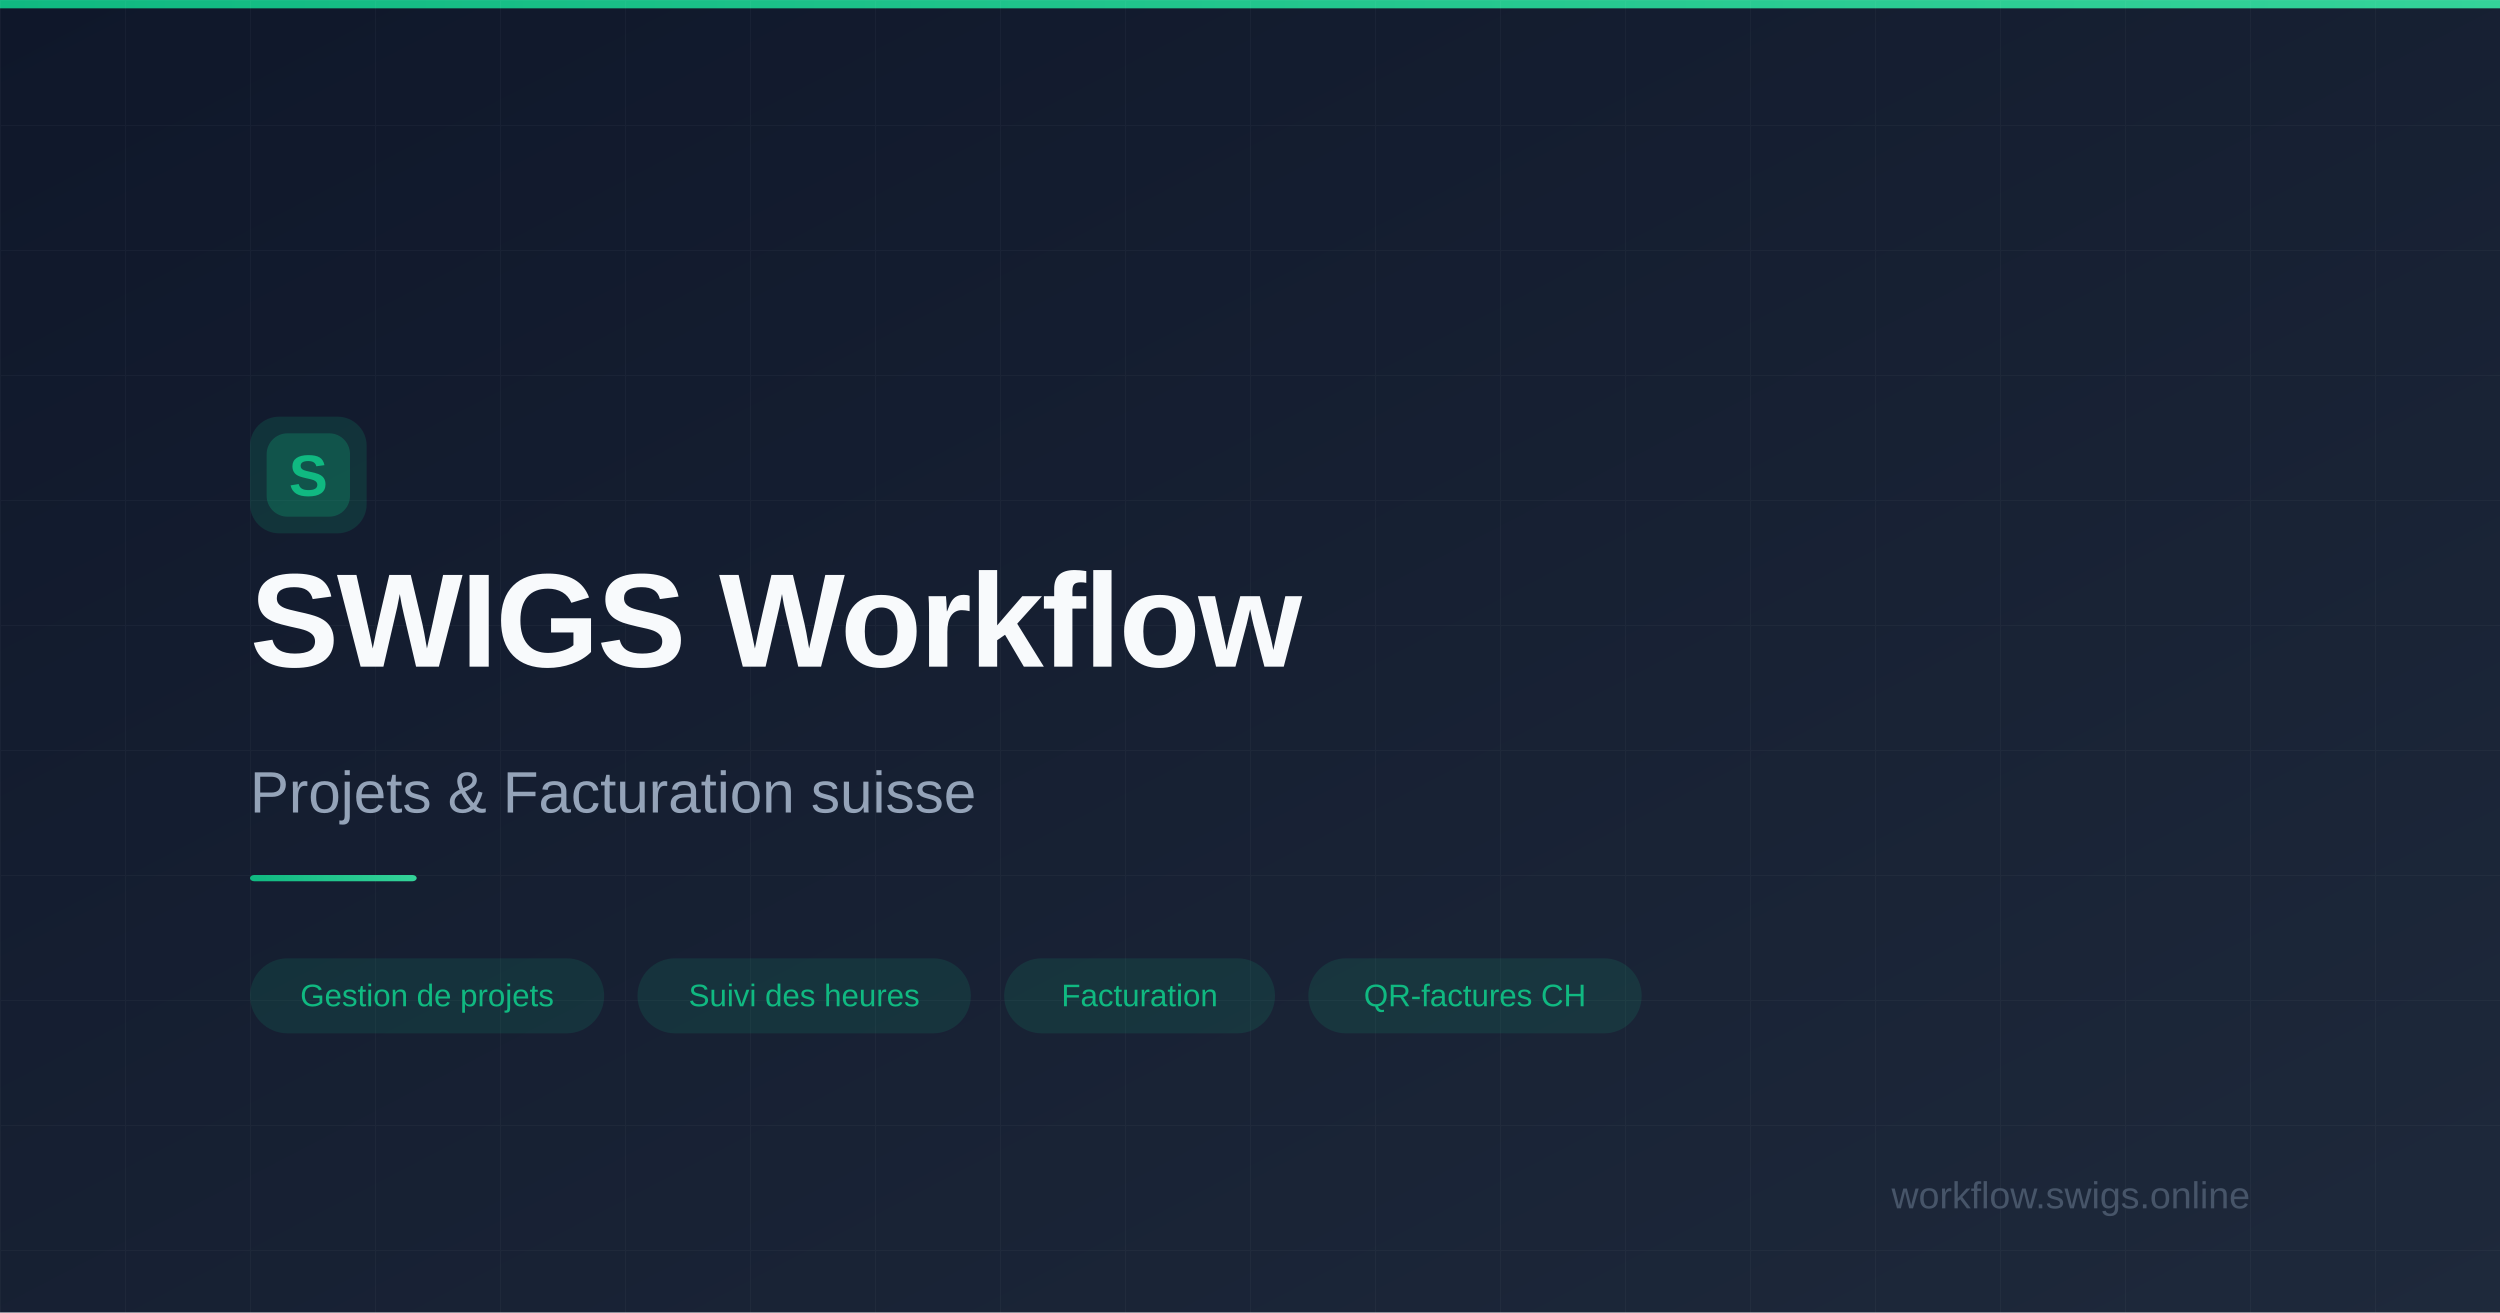
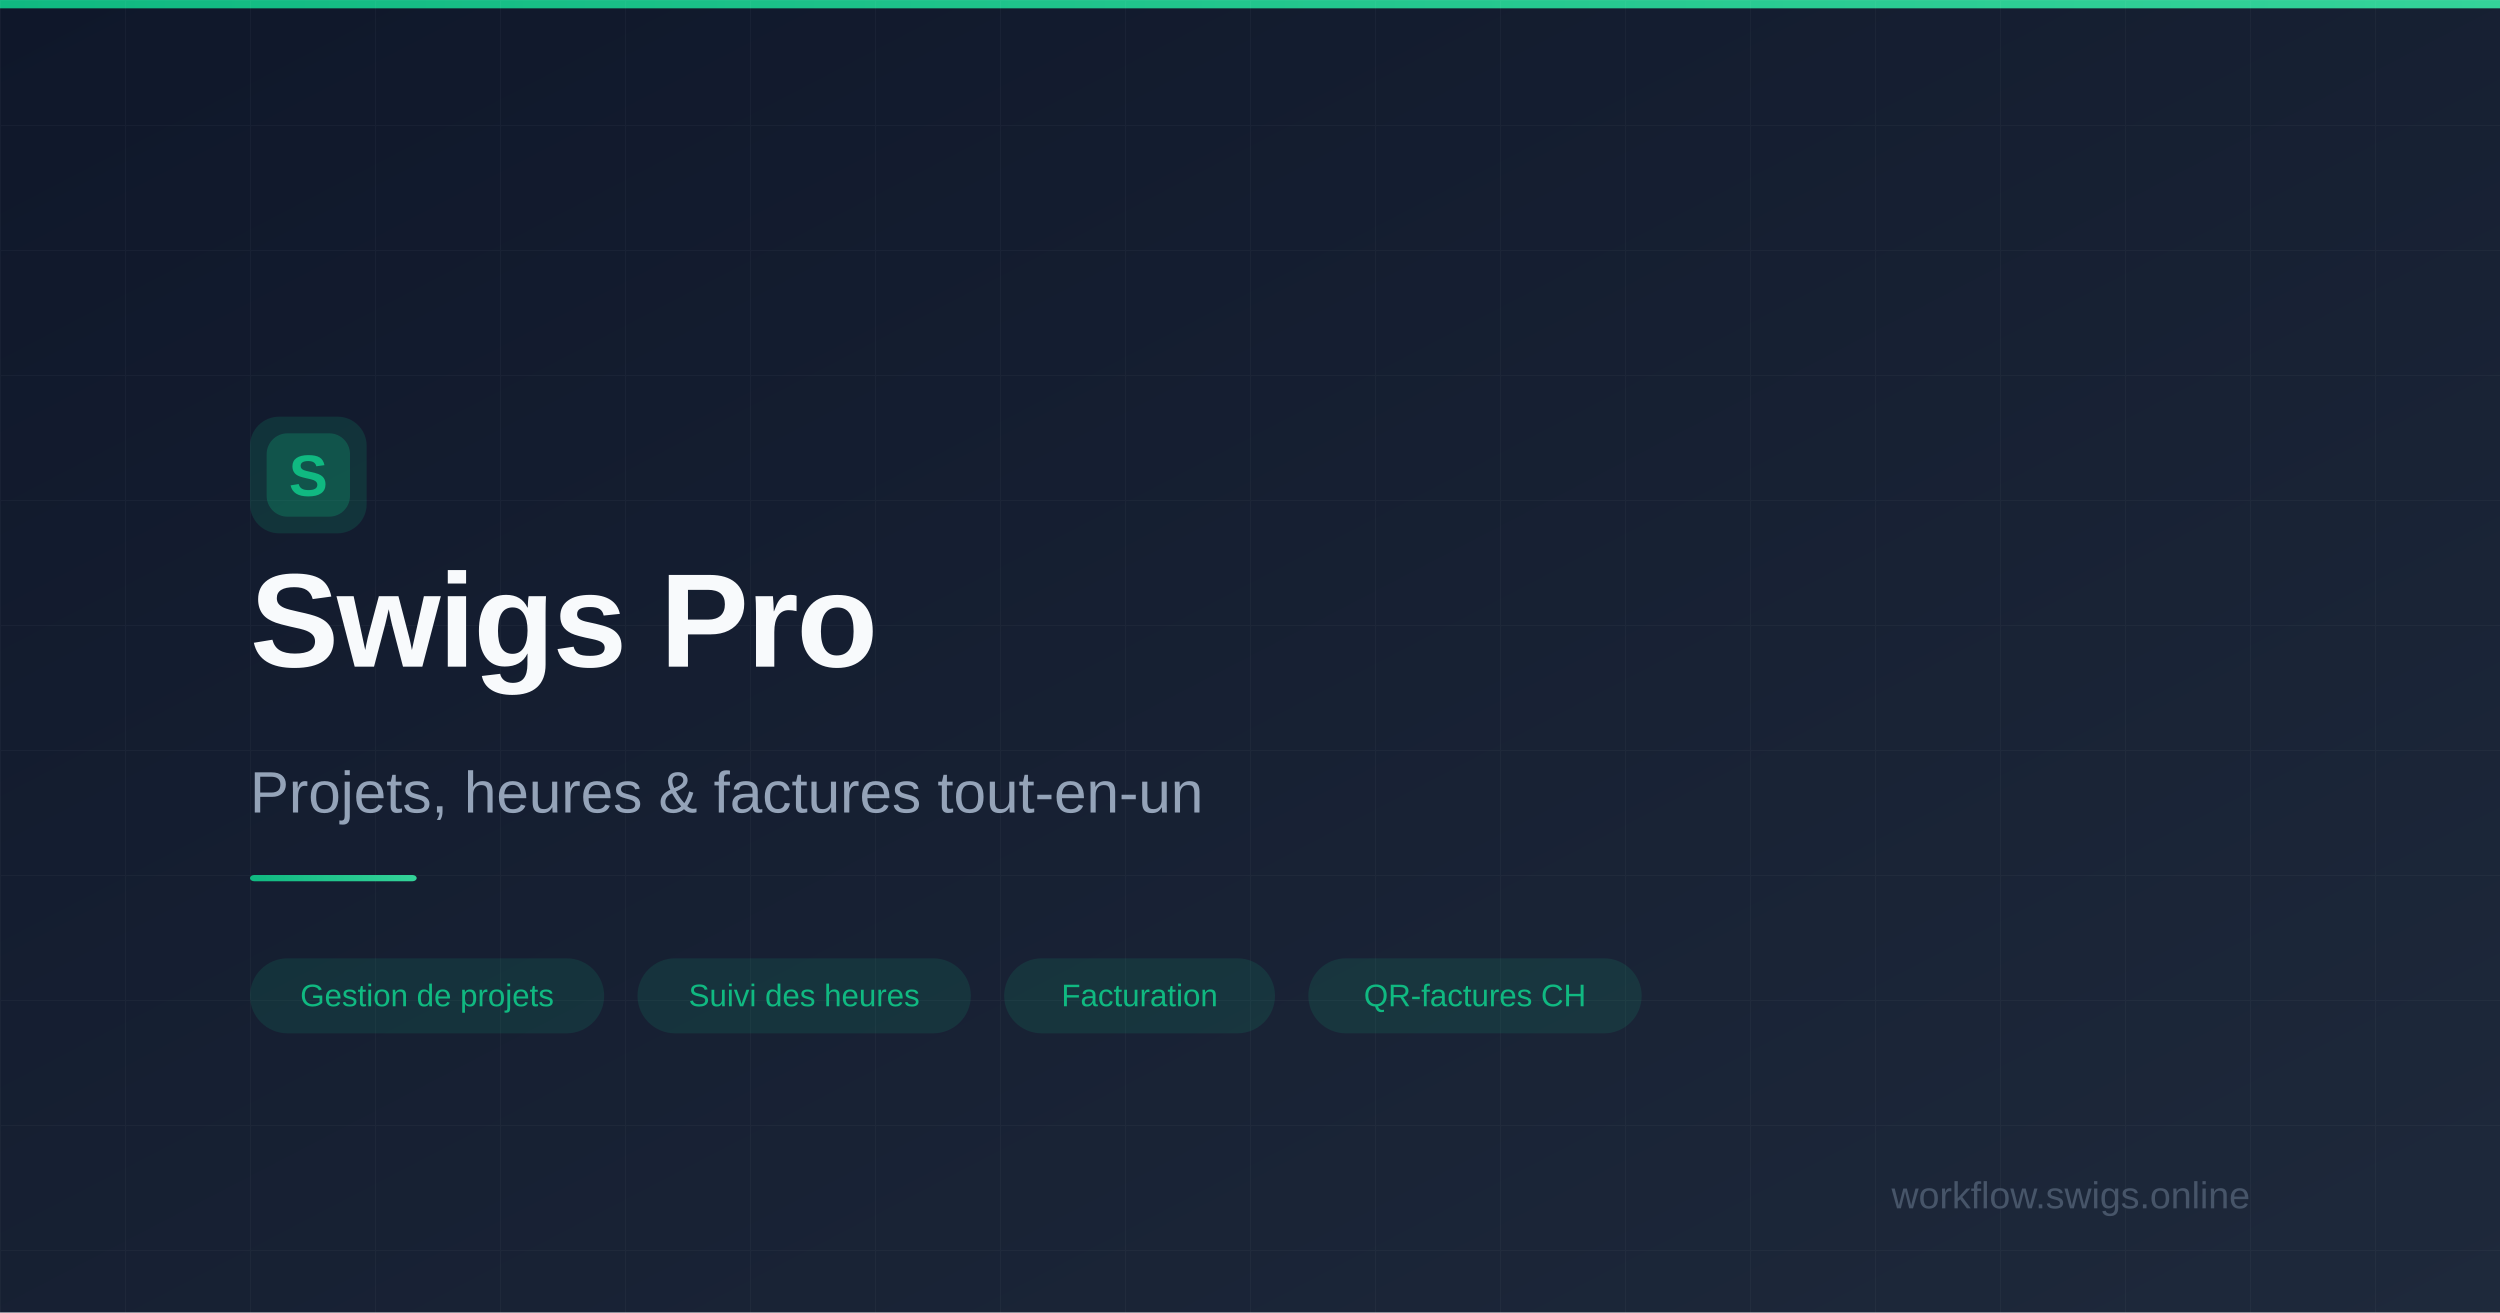
<svg xmlns="http://www.w3.org/2000/svg" width="1200" height="630" viewBox="0 0 1200 630">
  <defs>
    <linearGradient id="bg" x1="0%" y1="0%" x2="100%" y2="100%">
      <stop offset="0%" style="stop-color:#0f172a" />
      <stop offset="100%" style="stop-color:#1e293b" />
    </linearGradient>
    <linearGradient id="accent" x1="0%" y1="0%" x2="100%" y2="0%">
      <stop offset="0%" style="stop-color:#10b981" />
      <stop offset="100%" style="stop-color:#34d399" />
    </linearGradient>
  </defs>
  <rect width="1200" height="630" fill="url(#bg)" />
  <rect x="0" y="0" width="1200" height="4" fill="url(#accent)" />
  <pattern id="grid" width="60" height="60" patternUnits="userSpaceOnUse">
    <path d="M 60 0 L 0 0 0 60" fill="none" stroke="#ffffff08" stroke-width="1" />
  </pattern>
  <rect width="1200" height="630" fill="url(#grid)" />
  <g transform="translate(120, 200)">
    <rect x="0" y="0" width="56" height="56" rx="14" fill="#10b981" opacity="0.15" />
    <rect x="8" y="8" width="40" height="40" rx="10" fill="#10b981" opacity="0.25" />
    <text x="28" y="38" font-family="Arial, sans-serif" font-size="28" font-weight="700" fill="#10b981" text-anchor="middle">S</text>
  </g>
-   <text x="120" y="320" font-family="Arial, sans-serif" font-size="64" font-weight="700" fill="#f8fafc" letter-spacing="-1">SWIGS Workflow</text>
-   <text x="120" y="390" font-family="Arial, sans-serif" font-size="28" font-weight="400" fill="#94a3b8">Projets &amp; Facturation suisse</text>
+   <text x="120" y="320" font-family="Arial, sans-serif" font-size="64" font-weight="700" fill="#f8fafc" letter-spacing="-1">Swigs Pro</text>
+   <text x="120" y="390" font-family="Arial, sans-serif" font-size="28" font-weight="400" fill="#94a3b8">Projets, heures &amp; factures tout-en-un</text>
  <rect x="120" y="420" width="80" height="3" rx="2" fill="url(#accent)" />
  <g transform="translate(120, 460)">
    <rect x="0" y="0" width="170" height="36" rx="18" fill="#10b98120" />
    <text x="85" y="23" font-family="Arial, sans-serif" font-size="15" font-weight="500" fill="#10b981" text-anchor="middle">Gestion de projets</text>
    <rect x="186" y="0" width="160" height="36" rx="18" fill="#10b98120" />
    <text x="266" y="23" font-family="Arial, sans-serif" font-size="15" font-weight="500" fill="#10b981" text-anchor="middle">Suivi des heures</text>
    <rect x="362" y="0" width="130" height="36" rx="18" fill="#10b98120" />
    <text x="427" y="23" font-family="Arial, sans-serif" font-size="15" font-weight="500" fill="#10b981" text-anchor="middle">Facturation</text>
    <rect x="508" y="0" width="160" height="36" rx="18" fill="#10b98120" />
    <text x="588" y="23" font-family="Arial, sans-serif" font-size="15" font-weight="500" fill="#10b981" text-anchor="middle">QR-factures CH</text>
  </g>
  <text x="1080" y="580" font-family="Arial, sans-serif" font-size="18" font-weight="400" fill="#475569" text-anchor="end">workflow.swigs.online</text>
</svg>
